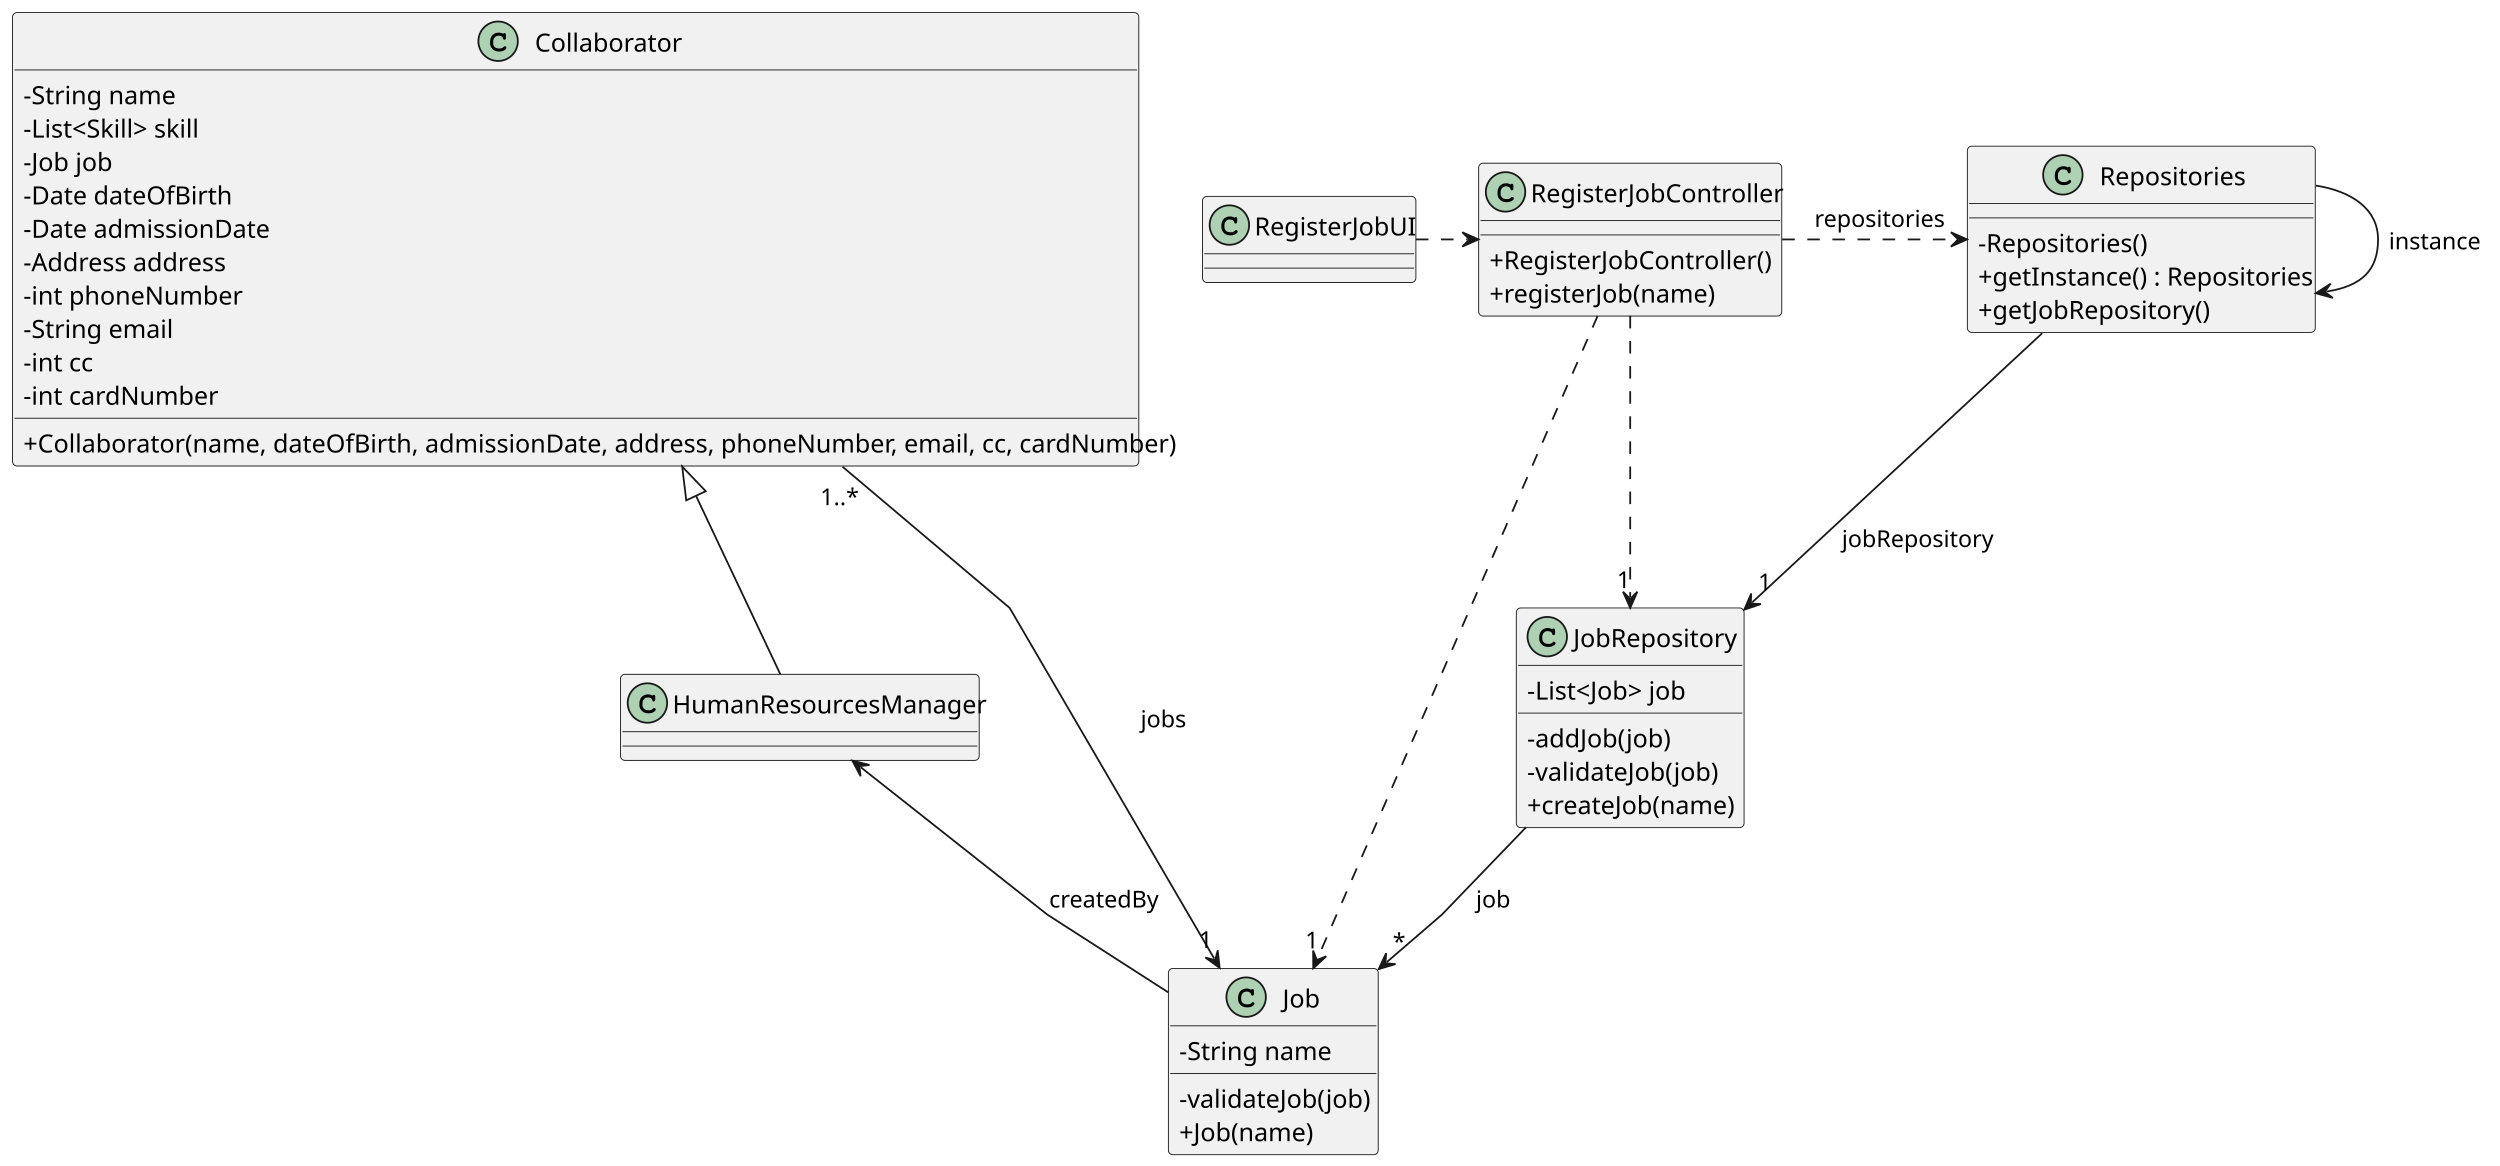
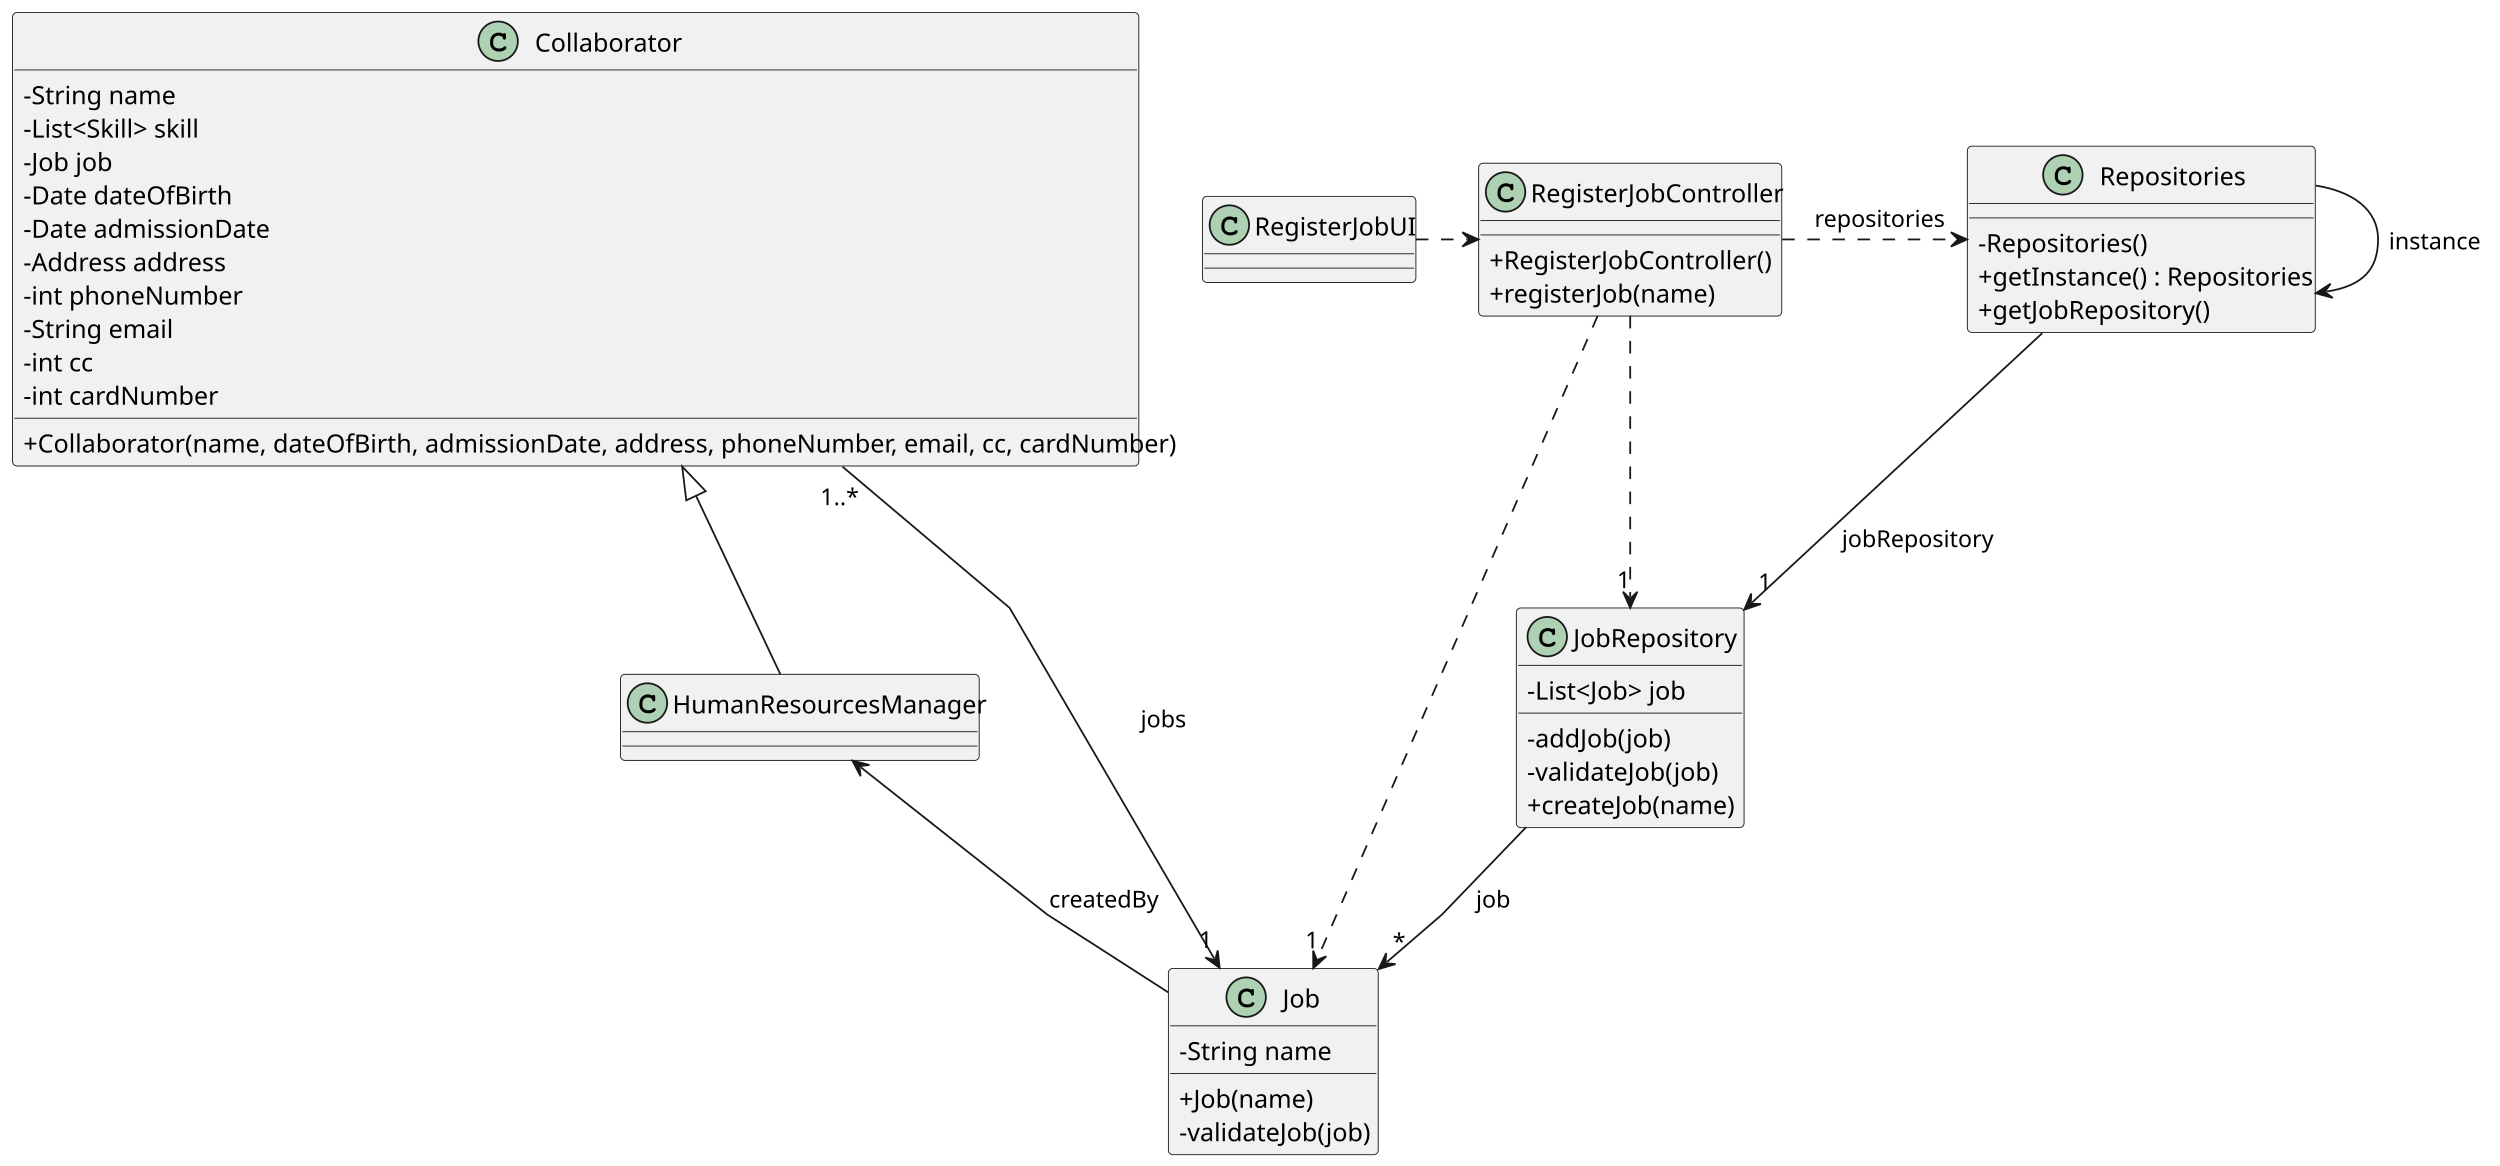
<svg xmlns="http://www.w3.org/2000/svg" contentStyleType="text/css" height="650px" preserveAspectRatio="none" style="width:1394px;height:650px;background:#FFFFFF;" version="1.1" viewBox="0 0 1394 650" width="1394px" zoomAndPan="magnify">
  <defs />
  <g>
    <g id="elem_Job">
      <rect codeLine="11" fill="#F1F1F1" height="103.863" id="Job" rx="2.5" ry="2.5" style="stroke:#181818;stroke-width:0.5;" width="117" x="651.5" y="540" />
      <ellipse cx="694.85" cy="556" fill="#ADD1B2" rx="11" ry="11" style="stroke:#181818;stroke-width:1.0;" />
      <path d="M697.616,551.875 Q697.772,551.656 697.959,551.547 Q698.147,551.438 698.366,551.438 Q698.741,551.438 698.975,551.703 Q699.209,551.953 699.209,552.562 L699.209,554.016 Q699.209,554.625 698.975,554.891 Q698.741,555.156 698.366,555.156 Q698.022,555.156 697.819,554.953 Q697.616,554.766 697.506,554.25 Q697.459,553.891 697.272,553.703 Q696.944,553.328 696.334,553.109 Q695.725,552.891 695.1,552.891 Q694.334,552.891 693.694,553.219 Q693.069,553.547 692.569,554.297 Q692.084,555.047 692.084,556.078 L692.084,557.172 Q692.084,558.406 692.975,559.234 Q693.866,560.047 695.459,560.047 Q696.397,560.047 697.053,559.797 Q697.444,559.641 697.866,559.203 Q698.131,558.938 698.272,558.859 Q698.428,558.781 698.631,558.781 Q698.959,558.781 699.209,559.047 Q699.475,559.297 699.475,559.641 Q699.475,559.984 699.131,560.391 Q698.631,560.969 697.834,561.297 Q696.756,561.75 695.459,561.75 Q693.944,561.75 692.741,561.125 Q691.756,560.625 691.069,559.562 Q690.381,558.484 690.381,557.203 L690.381,556.047 Q690.381,554.719 690.991,553.578 Q691.616,552.422 692.709,551.812 Q693.803,551.188 695.038,551.188 Q695.772,551.188 696.413,551.359 Q697.069,551.516 697.616,551.875 Z " fill="#000000" />
      <text fill="#000000" font-family="sans-serif" font-size="14" lengthAdjust="spacing" textLength="22" x="715.15" y="561.797">Job</text>
      <line style="stroke:#181818;stroke-width:0.5;" x1="652.5" x2="767.5" y1="572" y2="572" />
      <text fill="#000000" font-family="sans-serif" font-size="14" lengthAdjust="spacing" textLength="81" x="657.5" y="591.107">-String name</text>
      <line style="stroke:#181818;stroke-width:0.5;" x1="652.5" x2="767.5" y1="598.621" y2="598.621" />
-       <text fill="#000000" font-family="sans-serif" font-size="14" lengthAdjust="spacing" textLength="105" x="657.5" y="617.729">-validateJob(job)</text>
-       <text fill="#000000" font-family="sans-serif" font-size="14" lengthAdjust="spacing" textLength="75" x="657.5" y="636.35">+Job(name)</text>
+       <text fill="#000000" font-family="sans-serif" font-size="14" lengthAdjust="spacing" textLength="75" x="657.5" y="617.729">+Job(name)</text>
+       <text fill="#000000" font-family="sans-serif" font-size="14" lengthAdjust="spacing" textLength="105" x="657.5" y="636.35">-validateJob(job)</text>
    </g>
    <g id="elem_RegisterJobController">
      <rect codeLine="18" fill="#F1F1F1" height="85.242" id="RegisterJobController" rx="2.5" ry="2.5" style="stroke:#181818;stroke-width:0.5;" width="169" x="824.5" y="91" />
      <ellipse cx="839.5" cy="107" fill="#ADD1B2" rx="11" ry="11" style="stroke:#181818;stroke-width:1.0;" />
      <path d="M842.266,102.875 Q842.422,102.656 842.609,102.547 Q842.797,102.438 843.016,102.438 Q843.391,102.438 843.625,102.703 Q843.859,102.953 843.859,103.562 L843.859,105.016 Q843.859,105.625 843.625,105.891 Q843.391,106.156 843.016,106.156 Q842.672,106.156 842.469,105.953 Q842.266,105.766 842.156,105.25 Q842.109,104.891 841.922,104.703 Q841.594,104.328 840.984,104.109 Q840.375,103.891 839.75,103.891 Q838.984,103.891 838.344,104.219 Q837.719,104.547 837.219,105.297 Q836.734,106.047 836.734,107.078 L836.734,108.172 Q836.734,109.406 837.625,110.234 Q838.516,111.047 840.109,111.047 Q841.047,111.047 841.703,110.797 Q842.094,110.641 842.516,110.203 Q842.781,109.938 842.922,109.859 Q843.078,109.781 843.281,109.781 Q843.609,109.781 843.859,110.047 Q844.125,110.297 844.125,110.641 Q844.125,110.984 843.781,111.391 Q843.281,111.969 842.484,112.297 Q841.406,112.75 840.109,112.75 Q838.594,112.75 837.391,112.125 Q836.406,111.625 835.719,110.562 Q835.031,109.484 835.031,108.203 L835.031,107.047 Q835.031,105.719 835.641,104.578 Q836.266,103.422 837.359,102.812 Q838.453,102.188 839.688,102.188 Q840.422,102.188 841.062,102.359 Q841.719,102.516 842.266,102.875 Z " fill="#000000" />
      <text fill="#000000" font-family="sans-serif" font-size="14" lengthAdjust="spacing" textLength="137" x="853.5" y="112.797">RegisterJobController</text>
      <line style="stroke:#181818;stroke-width:0.5;" x1="825.5" x2="992.5" y1="123" y2="123" />
      <line style="stroke:#181818;stroke-width:0.5;" x1="825.5" x2="992.5" y1="131" y2="131" />
      <text fill="#000000" font-family="sans-serif" font-size="14" lengthAdjust="spacing" textLength="155" x="830.5" y="150.107">+RegisterJobController()</text>
      <text fill="#000000" font-family="sans-serif" font-size="14" lengthAdjust="spacing" textLength="123" x="830.5" y="168.728">+registerJob(name)</text>
    </g>
    <g id="elem_RegisterJobUI">
      <rect codeLine="24" fill="#F1F1F1" height="48" id="RegisterJobUI" rx="2.5" ry="2.5" style="stroke:#181818;stroke-width:0.5;" width="119" x="670.5" y="109.5" />
      <ellipse cx="685.5" cy="125.5" fill="#ADD1B2" rx="11" ry="11" style="stroke:#181818;stroke-width:1.0;" />
      <path d="M688.266,121.375 Q688.422,121.156 688.609,121.047 Q688.797,120.938 689.016,120.938 Q689.391,120.938 689.625,121.203 Q689.859,121.453 689.859,122.062 L689.859,123.516 Q689.859,124.125 689.625,124.391 Q689.391,124.656 689.016,124.656 Q688.672,124.656 688.469,124.453 Q688.266,124.266 688.156,123.75 Q688.109,123.391 687.922,123.203 Q687.594,122.828 686.984,122.609 Q686.375,122.391 685.75,122.391 Q684.984,122.391 684.344,122.719 Q683.719,123.047 683.219,123.797 Q682.734,124.547 682.734,125.578 L682.734,126.672 Q682.734,127.906 683.625,128.734 Q684.516,129.547 686.109,129.547 Q687.047,129.547 687.703,129.297 Q688.094,129.141 688.516,128.703 Q688.781,128.438 688.922,128.359 Q689.078,128.281 689.281,128.281 Q689.609,128.281 689.859,128.547 Q690.125,128.797 690.125,129.141 Q690.125,129.484 689.781,129.891 Q689.281,130.469 688.484,130.797 Q687.406,131.25 686.109,131.25 Q684.594,131.25 683.391,130.625 Q682.406,130.125 681.719,129.062 Q681.031,127.984 681.031,126.703 L681.031,125.547 Q681.031,124.219 681.641,123.078 Q682.266,121.922 683.359,121.312 Q684.453,120.688 685.688,120.688 Q686.422,120.688 687.062,120.859 Q687.719,121.016 688.266,121.375 Z " fill="#000000" />
      <text fill="#000000" font-family="sans-serif" font-size="14" lengthAdjust="spacing" textLength="87" x="699.5" y="131.297">RegisterJobUI</text>
      <line style="stroke:#181818;stroke-width:0.5;" x1="671.5" x2="788.5" y1="141.5" y2="141.5" />
      <line style="stroke:#181818;stroke-width:0.5;" x1="671.5" x2="788.5" y1="149.5" y2="149.5" />
    </g>
    <g id="elem_Collaborator">
      <rect codeLine="27" fill="#F1F1F1" height="252.832" id="Collaborator" rx="2.5" ry="2.5" style="stroke:#181818;stroke-width:0.5;" width="628" x="7" y="7" />
      <ellipse cx="277.75" cy="23" fill="#ADD1B2" rx="11" ry="11" style="stroke:#181818;stroke-width:1.0;" />
      <path d="M280.516,18.875 Q280.672,18.656 280.859,18.547 Q281.047,18.438 281.266,18.438 Q281.641,18.438 281.875,18.703 Q282.109,18.953 282.109,19.562 L282.109,21.016 Q282.109,21.625 281.875,21.891 Q281.641,22.156 281.266,22.156 Q280.922,22.156 280.719,21.953 Q280.516,21.766 280.406,21.25 Q280.359,20.891 280.172,20.703 Q279.844,20.328 279.234,20.109 Q278.625,19.891 278,19.891 Q277.234,19.891 276.594,20.219 Q275.969,20.547 275.469,21.297 Q274.984,22.047 274.984,23.078 L274.984,24.172 Q274.984,25.406 275.875,26.234 Q276.766,27.047 278.359,27.047 Q279.297,27.047 279.953,26.797 Q280.344,26.641 280.766,26.203 Q281.031,25.938 281.172,25.859 Q281.328,25.781 281.531,25.781 Q281.859,25.781 282.109,26.047 Q282.375,26.297 282.375,26.641 Q282.375,26.984 282.031,27.391 Q281.531,27.969 280.734,28.297 Q279.656,28.75 278.359,28.75 Q276.844,28.75 275.641,28.125 Q274.656,27.625 273.969,26.562 Q273.281,25.484 273.281,24.203 L273.281,23.047 Q273.281,21.719 273.891,20.578 Q274.516,19.422 275.609,18.812 Q276.703,18.188 277.938,18.188 Q278.672,18.188 279.312,18.359 Q279.969,18.516 280.516,18.875 Z " fill="#000000" />
      <text fill="#000000" font-family="sans-serif" font-size="14" lengthAdjust="spacing" textLength="78" x="298.25" y="28.797">Collaborator</text>
      <line style="stroke:#181818;stroke-width:0.5;" x1="8" x2="634" y1="39" y2="39" />
      <text fill="#000000" font-family="sans-serif" font-size="14" lengthAdjust="spacing" textLength="81" x="13" y="58.107">-String name</text>
      <text fill="#000000" font-family="sans-serif" font-size="14" lengthAdjust="spacing" textLength="95" x="13" y="76.728">-List&lt;Skill&gt; skill</text>
      <text fill="#000000" font-family="sans-serif" font-size="14" lengthAdjust="spacing" textLength="50" x="13" y="95.35">-Job job</text>
      <text fill="#000000" font-family="sans-serif" font-size="14" lengthAdjust="spacing" textLength="111" x="13" y="113.971">-Date dateOfBirth</text>
      <text fill="#000000" font-family="sans-serif" font-size="14" lengthAdjust="spacing" textLength="132" x="13" y="132.592">-Date admissionDate</text>
      <text fill="#000000" font-family="sans-serif" font-size="14" lengthAdjust="spacing" textLength="112" x="13" y="151.213">-Address address</text>
      <text fill="#000000" font-family="sans-serif" font-size="14" lengthAdjust="spacing" textLength="113" x="13" y="169.834">-int phoneNumber</text>
      <text fill="#000000" font-family="sans-serif" font-size="14" lengthAdjust="spacing" textLength="79" x="13" y="188.455">-String email</text>
      <text fill="#000000" font-family="sans-serif" font-size="14" lengthAdjust="spacing" textLength="38" x="13" y="207.076">-int cc</text>
      <text fill="#000000" font-family="sans-serif" font-size="14" lengthAdjust="spacing" textLength="101" x="13" y="225.697">-int cardNumber</text>
      <line style="stroke:#181818;stroke-width:0.5;" x1="8" x2="634" y1="233.211" y2="233.211" />
      <text fill="#000000" font-family="sans-serif" font-size="14" lengthAdjust="spacing" textLength="616" x="13" y="252.318">+Collaborator(name, dateOfBirth, admissionDate, address, phoneNumber, email, cc, cardNumber)</text>
    </g>
    <g id="elem_HumanResourcesManager">
      <rect codeLine="42" fill="#F1F1F1" height="48" id="HumanResourcesManager" rx="2.5" ry="2.5" style="stroke:#181818;stroke-width:0.5;" width="200" x="346" y="376" />
      <ellipse cx="361" cy="392" fill="#ADD1B2" rx="11" ry="11" style="stroke:#181818;stroke-width:1.0;" />
      <path d="M363.766,387.875 Q363.922,387.656 364.109,387.547 Q364.297,387.438 364.516,387.438 Q364.891,387.438 365.125,387.703 Q365.359,387.953 365.359,388.562 L365.359,390.016 Q365.359,390.625 365.125,390.891 Q364.891,391.156 364.516,391.156 Q364.172,391.156 363.969,390.953 Q363.766,390.766 363.656,390.25 Q363.609,389.891 363.422,389.703 Q363.094,389.328 362.484,389.109 Q361.875,388.891 361.25,388.891 Q360.484,388.891 359.844,389.219 Q359.219,389.547 358.719,390.297 Q358.234,391.047 358.234,392.078 L358.234,393.172 Q358.234,394.406 359.125,395.234 Q360.016,396.047 361.609,396.047 Q362.547,396.047 363.203,395.797 Q363.594,395.641 364.016,395.203 Q364.281,394.938 364.422,394.859 Q364.578,394.781 364.781,394.781 Q365.109,394.781 365.359,395.047 Q365.625,395.297 365.625,395.641 Q365.625,395.984 365.281,396.391 Q364.781,396.969 363.984,397.297 Q362.906,397.75 361.609,397.75 Q360.094,397.75 358.891,397.125 Q357.906,396.625 357.219,395.562 Q356.531,394.484 356.531,393.203 L356.531,392.047 Q356.531,390.719 357.141,389.578 Q357.766,388.422 358.859,387.812 Q359.953,387.188 361.188,387.188 Q361.922,387.188 362.562,387.359 Q363.219,387.516 363.766,387.875 Z " fill="#000000" />
      <text fill="#000000" font-family="sans-serif" font-size="14" lengthAdjust="spacing" textLength="168" x="375" y="397.797">HumanResourcesManager</text>
      <line style="stroke:#181818;stroke-width:0.5;" x1="347" x2="545" y1="408" y2="408" />
      <line style="stroke:#181818;stroke-width:0.5;" x1="347" x2="545" y1="416" y2="416" />
    </g>
    <g id="elem_Repositories">
      <rect codeLine="45" fill="#F1F1F1" height="103.863" id="Repositories" rx="2.5" ry="2.5" style="stroke:#181818;stroke-width:0.5;" width="194" x="1097" y="81.5" />
      <ellipse cx="1150.25" cy="97.5" fill="#ADD1B2" rx="11" ry="11" style="stroke:#181818;stroke-width:1.0;" />
      <path d="M1153.016,93.375 Q1153.172,93.156 1153.359,93.047 Q1153.547,92.938 1153.766,92.938 Q1154.141,92.938 1154.375,93.203 Q1154.609,93.453 1154.609,94.062 L1154.609,95.516 Q1154.609,96.125 1154.375,96.391 Q1154.141,96.656 1153.766,96.656 Q1153.422,96.656 1153.219,96.453 Q1153.016,96.266 1152.906,95.75 Q1152.859,95.391 1152.672,95.203 Q1152.344,94.828 1151.734,94.609 Q1151.125,94.391 1150.5,94.391 Q1149.734,94.391 1149.094,94.719 Q1148.469,95.047 1147.969,95.797 Q1147.484,96.547 1147.484,97.578 L1147.484,98.672 Q1147.484,99.906 1148.375,100.734 Q1149.266,101.547 1150.859,101.547 Q1151.797,101.547 1152.453,101.297 Q1152.844,101.141 1153.266,100.703 Q1153.531,100.438 1153.672,100.359 Q1153.828,100.281 1154.031,100.281 Q1154.359,100.281 1154.609,100.547 Q1154.875,100.797 1154.875,101.141 Q1154.875,101.484 1154.531,101.891 Q1154.031,102.469 1153.234,102.797 Q1152.156,103.25 1150.859,103.25 Q1149.344,103.25 1148.141,102.625 Q1147.156,102.125 1146.469,101.062 Q1145.781,99.984 1145.781,98.703 L1145.781,97.547 Q1145.781,96.219 1146.391,95.078 Q1147.016,93.922 1148.109,93.312 Q1149.203,92.688 1150.438,92.688 Q1151.172,92.688 1151.812,92.859 Q1152.469,93.016 1153.016,93.375 Z " fill="#000000" />
      <text fill="#000000" font-family="sans-serif" font-size="14" lengthAdjust="spacing" textLength="79" x="1170.75" y="103.297">Repositories</text>
      <line style="stroke:#181818;stroke-width:0.5;" x1="1098" x2="1290" y1="113.5" y2="113.5" />
      <line style="stroke:#181818;stroke-width:0.5;" x1="1098" x2="1290" y1="121.5" y2="121.5" />
      <text fill="#000000" font-family="sans-serif" font-size="14" lengthAdjust="spacing" textLength="94" x="1103" y="140.607">-Repositories()</text>
      <text fill="#000000" font-family="sans-serif" font-size="14" lengthAdjust="spacing" textLength="182" x="1103" y="159.228">+getInstance() : Repositories</text>
      <text fill="#000000" font-family="sans-serif" font-size="14" lengthAdjust="spacing" textLength="128" x="1103" y="177.85">+getJobRepository()</text>
    </g>
    <g id="elem_JobRepository">
      <rect codeLine="52" fill="#F1F1F1" height="122.484" id="JobRepository" rx="2.5" ry="2.5" style="stroke:#181818;stroke-width:0.5;" width="127" x="845.5" y="339" />
      <ellipse cx="862.75" cy="355" fill="#ADD1B2" rx="11" ry="11" style="stroke:#181818;stroke-width:1.0;" />
      <path d="M865.516,350.875 Q865.672,350.656 865.859,350.547 Q866.047,350.438 866.266,350.438 Q866.641,350.438 866.875,350.703 Q867.109,350.953 867.109,351.562 L867.109,353.016 Q867.109,353.625 866.875,353.891 Q866.641,354.156 866.266,354.156 Q865.922,354.156 865.719,353.953 Q865.516,353.766 865.406,353.25 Q865.359,352.891 865.172,352.703 Q864.844,352.328 864.234,352.109 Q863.625,351.891 863,351.891 Q862.234,351.891 861.594,352.219 Q860.969,352.547 860.469,353.297 Q859.984,354.047 859.984,355.078 L859.984,356.172 Q859.984,357.406 860.875,358.234 Q861.766,359.047 863.359,359.047 Q864.297,359.047 864.953,358.797 Q865.344,358.641 865.766,358.203 Q866.031,357.938 866.172,357.859 Q866.328,357.781 866.531,357.781 Q866.859,357.781 867.109,358.047 Q867.375,358.297 867.375,358.641 Q867.375,358.984 867.031,359.391 Q866.531,359.969 865.734,360.297 Q864.656,360.75 863.359,360.75 Q861.844,360.75 860.641,360.125 Q859.656,359.625 858.969,358.562 Q858.281,357.484 858.281,356.203 L858.281,355.047 Q858.281,353.719 858.891,352.578 Q859.516,351.422 860.609,350.812 Q861.703,350.188 862.938,350.188 Q863.672,350.188 864.312,350.359 Q864.969,350.516 865.516,350.875 Z " fill="#000000" />
      <text fill="#000000" font-family="sans-serif" font-size="14" lengthAdjust="spacing" textLength="90" x="877.25" y="360.797">JobRepository</text>
      <line style="stroke:#181818;stroke-width:0.5;" x1="846.5" x2="971.5" y1="371" y2="371" />
      <text fill="#000000" font-family="sans-serif" font-size="14" lengthAdjust="spacing" textLength="88" x="851.5" y="390.107">-List&lt;Job&gt; job</text>
      <line style="stroke:#181818;stroke-width:0.5;" x1="846.5" x2="971.5" y1="397.621" y2="397.621" />
      <text fill="#000000" font-family="sans-serif" font-size="14" lengthAdjust="spacing" textLength="80" x="851.5" y="416.728">-addJob(job)</text>
      <text fill="#000000" font-family="sans-serif" font-size="14" lengthAdjust="spacing" textLength="105" x="851.5" y="435.35">-validateJob(job)</text>
      <text fill="#000000" font-family="sans-serif" font-size="14" lengthAdjust="spacing" textLength="115" x="851.5" y="453.971">+createJob(name)</text>
    </g>
    <g id="link_RegisterJobController_Repositories">
      <path codeLine="60" d="M993.74,133.5 C1026.14,133.5 1057.35,133.5 1090.83,133.5 " fill="none" id="RegisterJobController-to-Repositories" style="stroke:#181818;stroke-width:1.0;stroke-dasharray:7.0,7.0;" />
      <polygon fill="#181818" points="1096.83,133.5,1087.83,129.5,1091.83,133.5,1087.83,137.5,1096.83,133.5" style="stroke:#181818;stroke-width:1.0;" />
      <text fill="#000000" font-family="sans-serif" font-size="13" lengthAdjust="spacing" textLength="67" x="1011.75" y="126.528">repositories</text>
    </g>
    <g id="link_RegisterJobController_Job">
      <path codeLine="61" d="M890.81,176.22 C854.26,260.08 774.378,443.32 734.668,534.4 " fill="none" id="RegisterJobController-to-Job" style="stroke:#181818;stroke-width:1.0;stroke-dasharray:7.0,7.0;" />
      <polygon fill="#181818" points="732.27,539.9,739.534,533.249,734.268,535.317,732.2,530.051,732.27,539.9" style="stroke:#181818;stroke-width:1.0;" />
      <text fill="#000000" font-family="sans-serif" font-size="13" lengthAdjust="spacing" textLength="7" x="727.792" y="528.814">1</text>
    </g>
    <g id="link_RegisterJobController_JobRepository">
      <path codeLine="62" d="M909,176.12 C909,219.91 909,283.24 909,332.95 " fill="none" id="RegisterJobController-to-JobRepository" style="stroke:#181818;stroke-width:1.0;stroke-dasharray:7.0,7.0;" />
      <polygon fill="#181818" points="909,338.95,913,329.95,909,333.95,905,329.95,909,338.95" style="stroke:#181818;stroke-width:1.0;" />
      <text fill="#000000" font-family="sans-serif" font-size="13" lengthAdjust="spacing" textLength="7" x="901.595" y="327.925">1</text>
    </g>
    <g id="link_RegisterJobUI_RegisterJobController">
      <path codeLine="64" d="M789.5,133.5 C789.61,133.5 789.67,133.5 789.67,133.5 C789.67,133.5 802.02,133.5 818.38,133.5 " fill="none" id="RegisterJobUI-to-RegisterJobController" style="stroke:#181818;stroke-width:1.0;stroke-dasharray:7.0,7.0;" />
      <polygon fill="#181818" points="824.38,133.5,815.38,129.5,819.38,133.5,815.38,137.5,824.38,133.5" style="stroke:#181818;stroke-width:1.0;" />
    </g>
    <g id="link_Repositories_Repositories">
      <path codeLine="66" d="M1291.28,103.47 C1311.48,106.63 1326,116.64 1326,133.5 C1326,150.36 1317.408,159.443 1297.208,162.603 " fill="none" id="Repositories-to-Repositories" style="stroke:#181818;stroke-width:1.0;" />
      <polygon fill="#181818" points="1291.28,163.53,1300.79,166.091,1296.22,162.757,1299.554,158.187,1291.28,163.53" style="stroke:#181818;stroke-width:1.0;" />
      <text fill="#000000" font-family="sans-serif" font-size="13" lengthAdjust="spacing" textLength="49" x="1332" y="139.028">instance</text>
    </g>
    <g id="link_Repositories_JobRepository">
      <path codeLine="67" d="M1138.71,185.81 C1091.12,229.98 1026.838,289.638 976.988,335.908 " fill="none" id="Repositories-to-JobRepository" style="stroke:#181818;stroke-width:1.0;" />
      <polygon fill="#181818" points="972.59,339.99,981.908,336.799,976.255,336.589,976.465,330.936,972.59,339.99" style="stroke:#181818;stroke-width:1.0;" />
      <text fill="#000000" font-family="sans-serif" font-size="13" lengthAdjust="spacing" textLength="79" x="1027" y="305.028">jobRepository</text>
      <text fill="#000000" font-family="sans-serif" font-size="13" lengthAdjust="spacing" textLength="7" x="980.347" y="329.086">1</text>
    </g>
    <g id="link_JobRepository_Job">
      <path codeLine="69" d="M850.97,461.24 C826.69,486.45 804,510 804,510 C804,510 792.276,520.104 773.276,536.474 " fill="none" id="JobRepository-to-Job" style="stroke:#181818;stroke-width:1.0;" />
      <polygon fill="#181818" points="768.73,540.39,778.159,537.546,772.518,537.126,772.937,531.485,768.73,540.39" style="stroke:#181818;stroke-width:1.0;" />
      <text fill="#000000" font-family="sans-serif" font-size="13" lengthAdjust="spacing" textLength="17" x="823" y="506.028">job</text>
      <text fill="#000000" font-family="sans-serif" font-size="13" lengthAdjust="spacing" textLength="5" x="776.575" y="529.744">*</text>
    </g>
    <g id="link_Collaborator_HumanResourcesManager">
      <path codeLine="71" d="M388.08,276.445 C408.99,320.695 422.68,349.66 435.13,376 " fill="none" id="Collaborator-backto-HumanResourcesManager" style="stroke:#181818;stroke-width:1.0;" />
      <polygon fill="none" points="380.39,260.17,382.656,279.008,393.505,273.881,380.39,260.17" style="stroke:#181818;stroke-width:1.0;" />
    </g>
    <g id="link_Collaborator_Job">
      <path codeLine="72" d="M469.78,260.23 C519.73,302.43 563,339 563,339 C563,339 634.066,460.838 677.056,534.518 " fill="none" id="Collaborator-to-Job" style="stroke:#181818;stroke-width:1.0;" />
      <polygon fill="#181818" points="680.08,539.7,678.999,529.911,677.56,535.381,672.09,533.942,680.08,539.7" style="stroke:#181818;stroke-width:1.0;" />
      <text fill="#000000" font-family="sans-serif" font-size="13" lengthAdjust="spacing" textLength="24" x="636" y="405.528">jobs</text>
      <text fill="#000000" font-family="sans-serif" font-size="13" lengthAdjust="spacing" textLength="20" x="457.37" y="281.666">1..*</text>
      <text fill="#000000" font-family="sans-serif" font-size="13" lengthAdjust="spacing" textLength="7" x="668.589" y="528.587">1</text>
    </g>
    <g id="link_HumanResourcesManager_Job">
      <path codeLine="74" d="M479.978,427.839 C520.478,459.829 584,510 584,510 C584,510 618.52,532.19 651.43,553.35 " fill="none" id="HumanResourcesManager-backto-Job" style="stroke:#181818;stroke-width:1.0;" />
      <polygon fill="#181818" points="475.27,424.12,479.853,432.837,479.194,427.219,484.812,426.56,475.27,424.12" style="stroke:#181818;stroke-width:1.0;" />
      <text fill="#000000" font-family="sans-serif" font-size="13" lengthAdjust="spacing" textLength="59" x="585" y="506.028">createdBy</text>
    </g>
  </g>
</svg>
